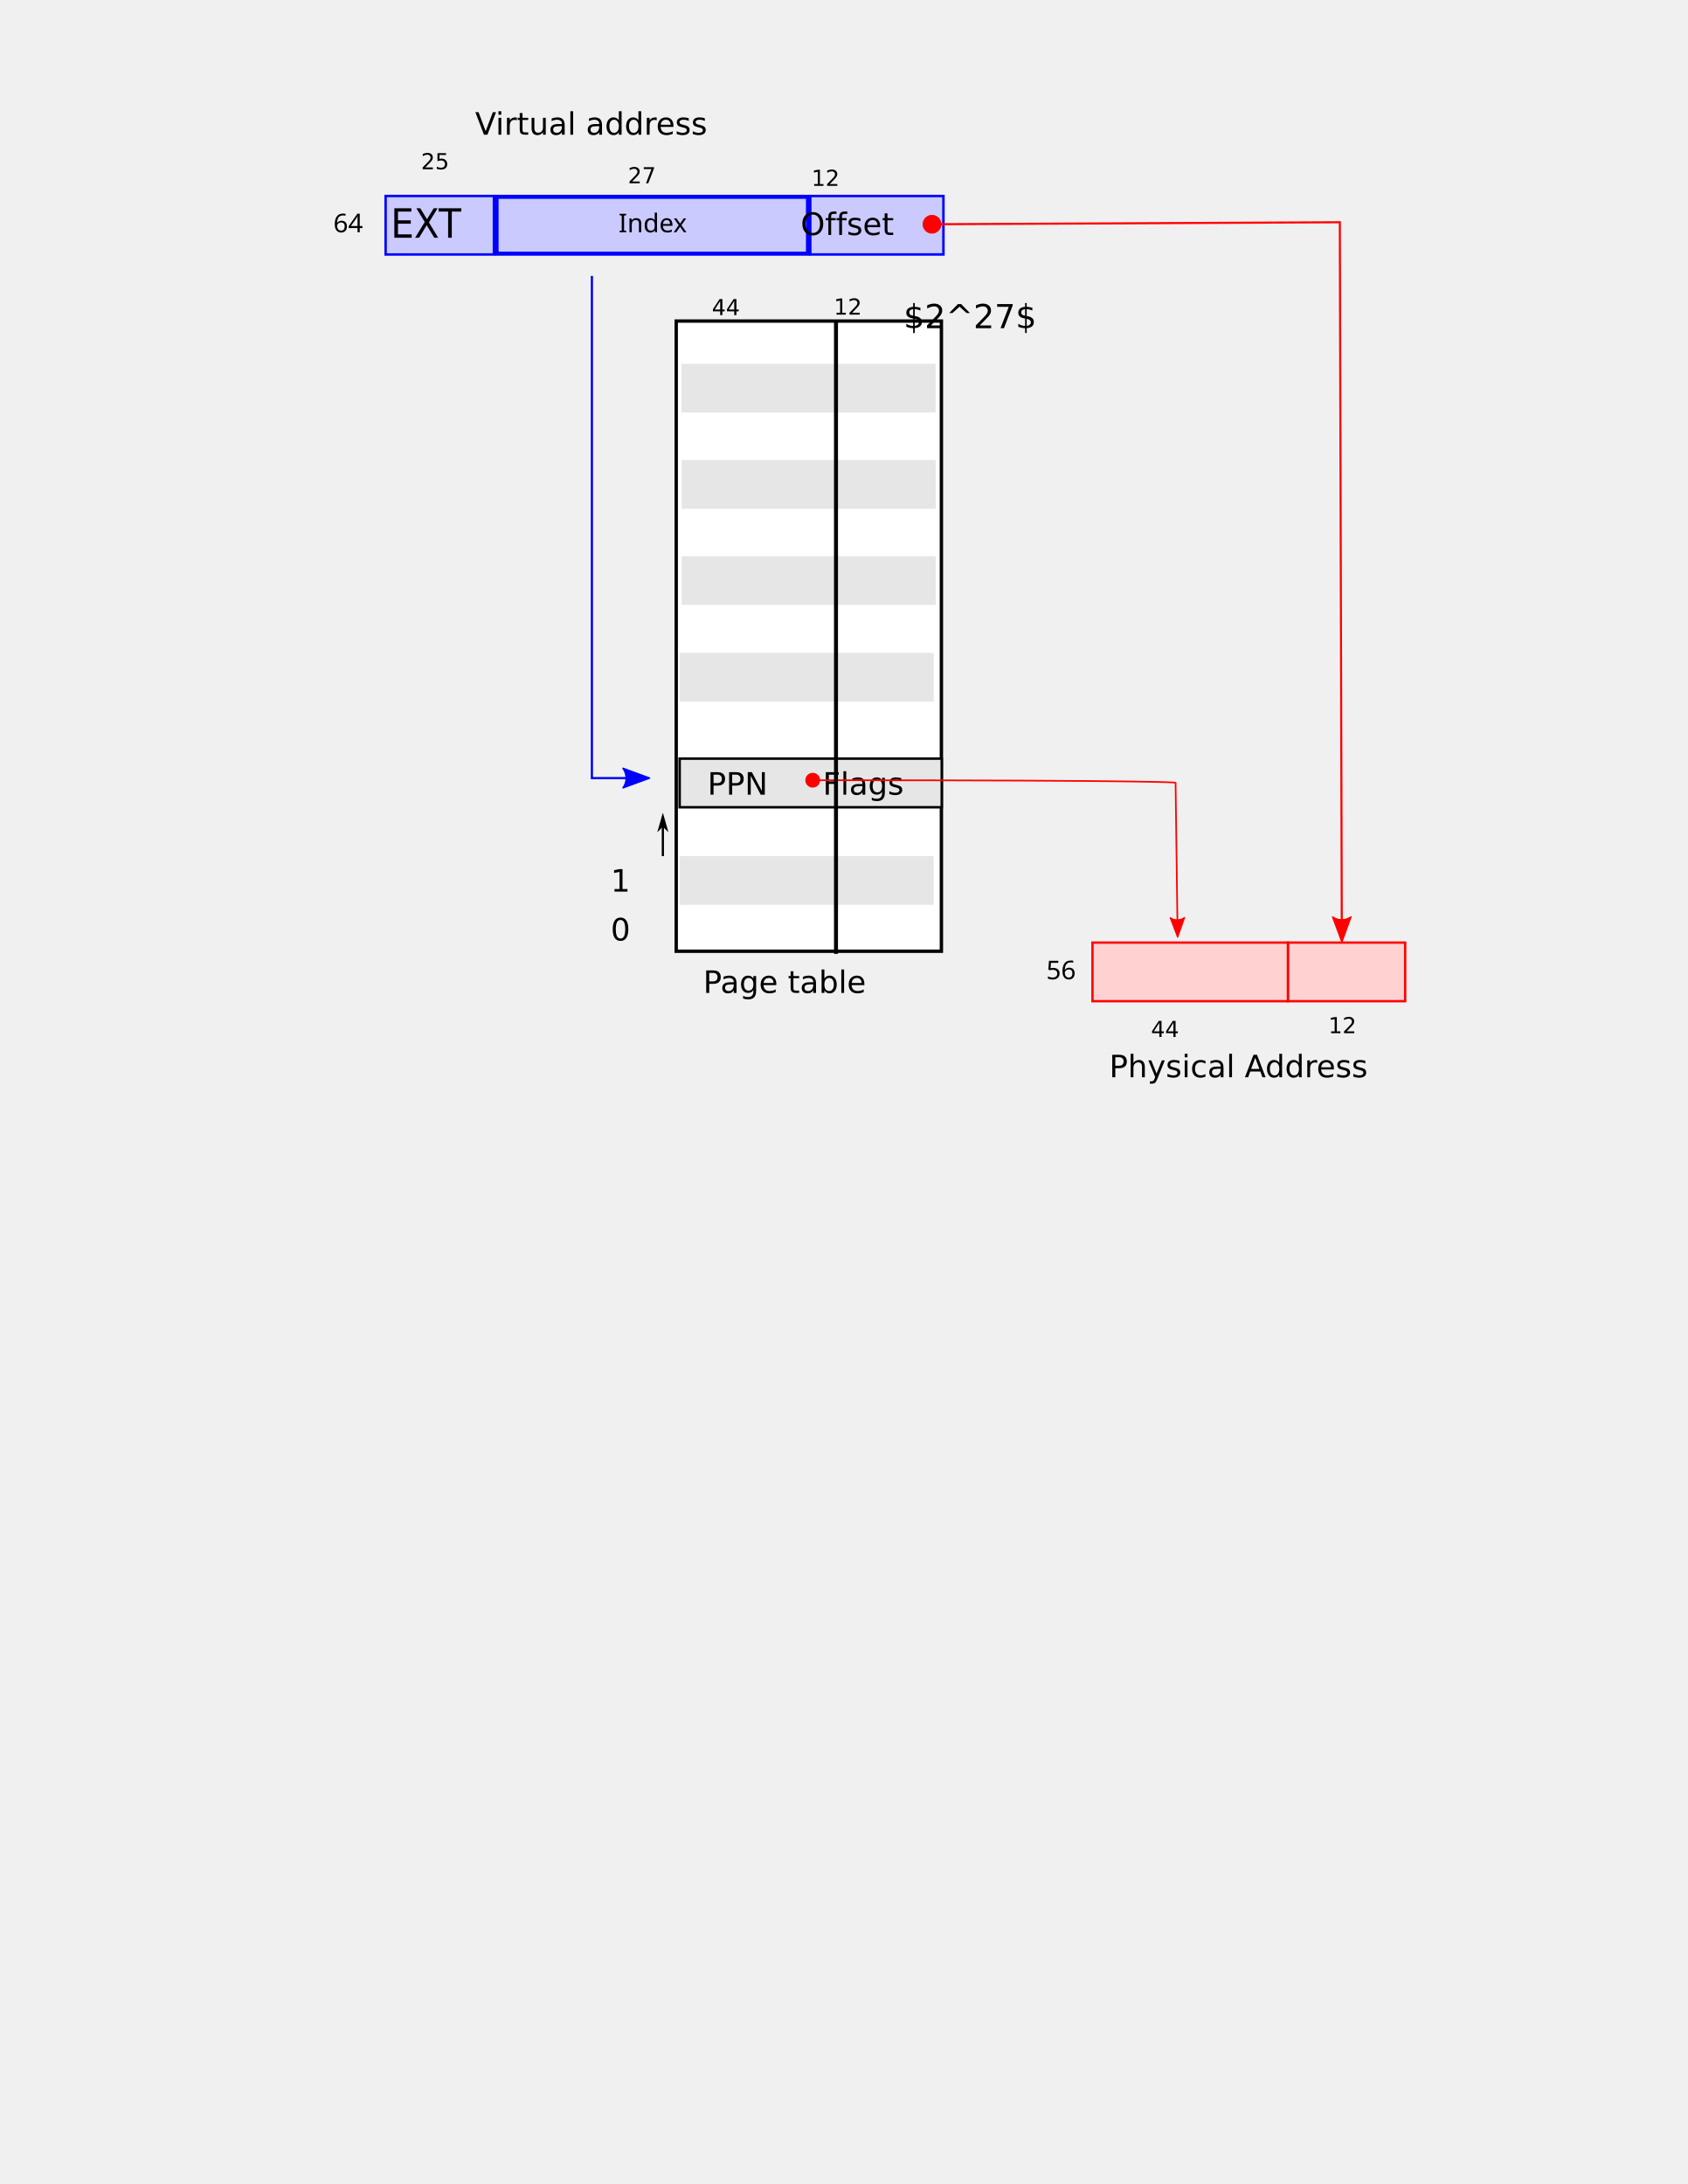
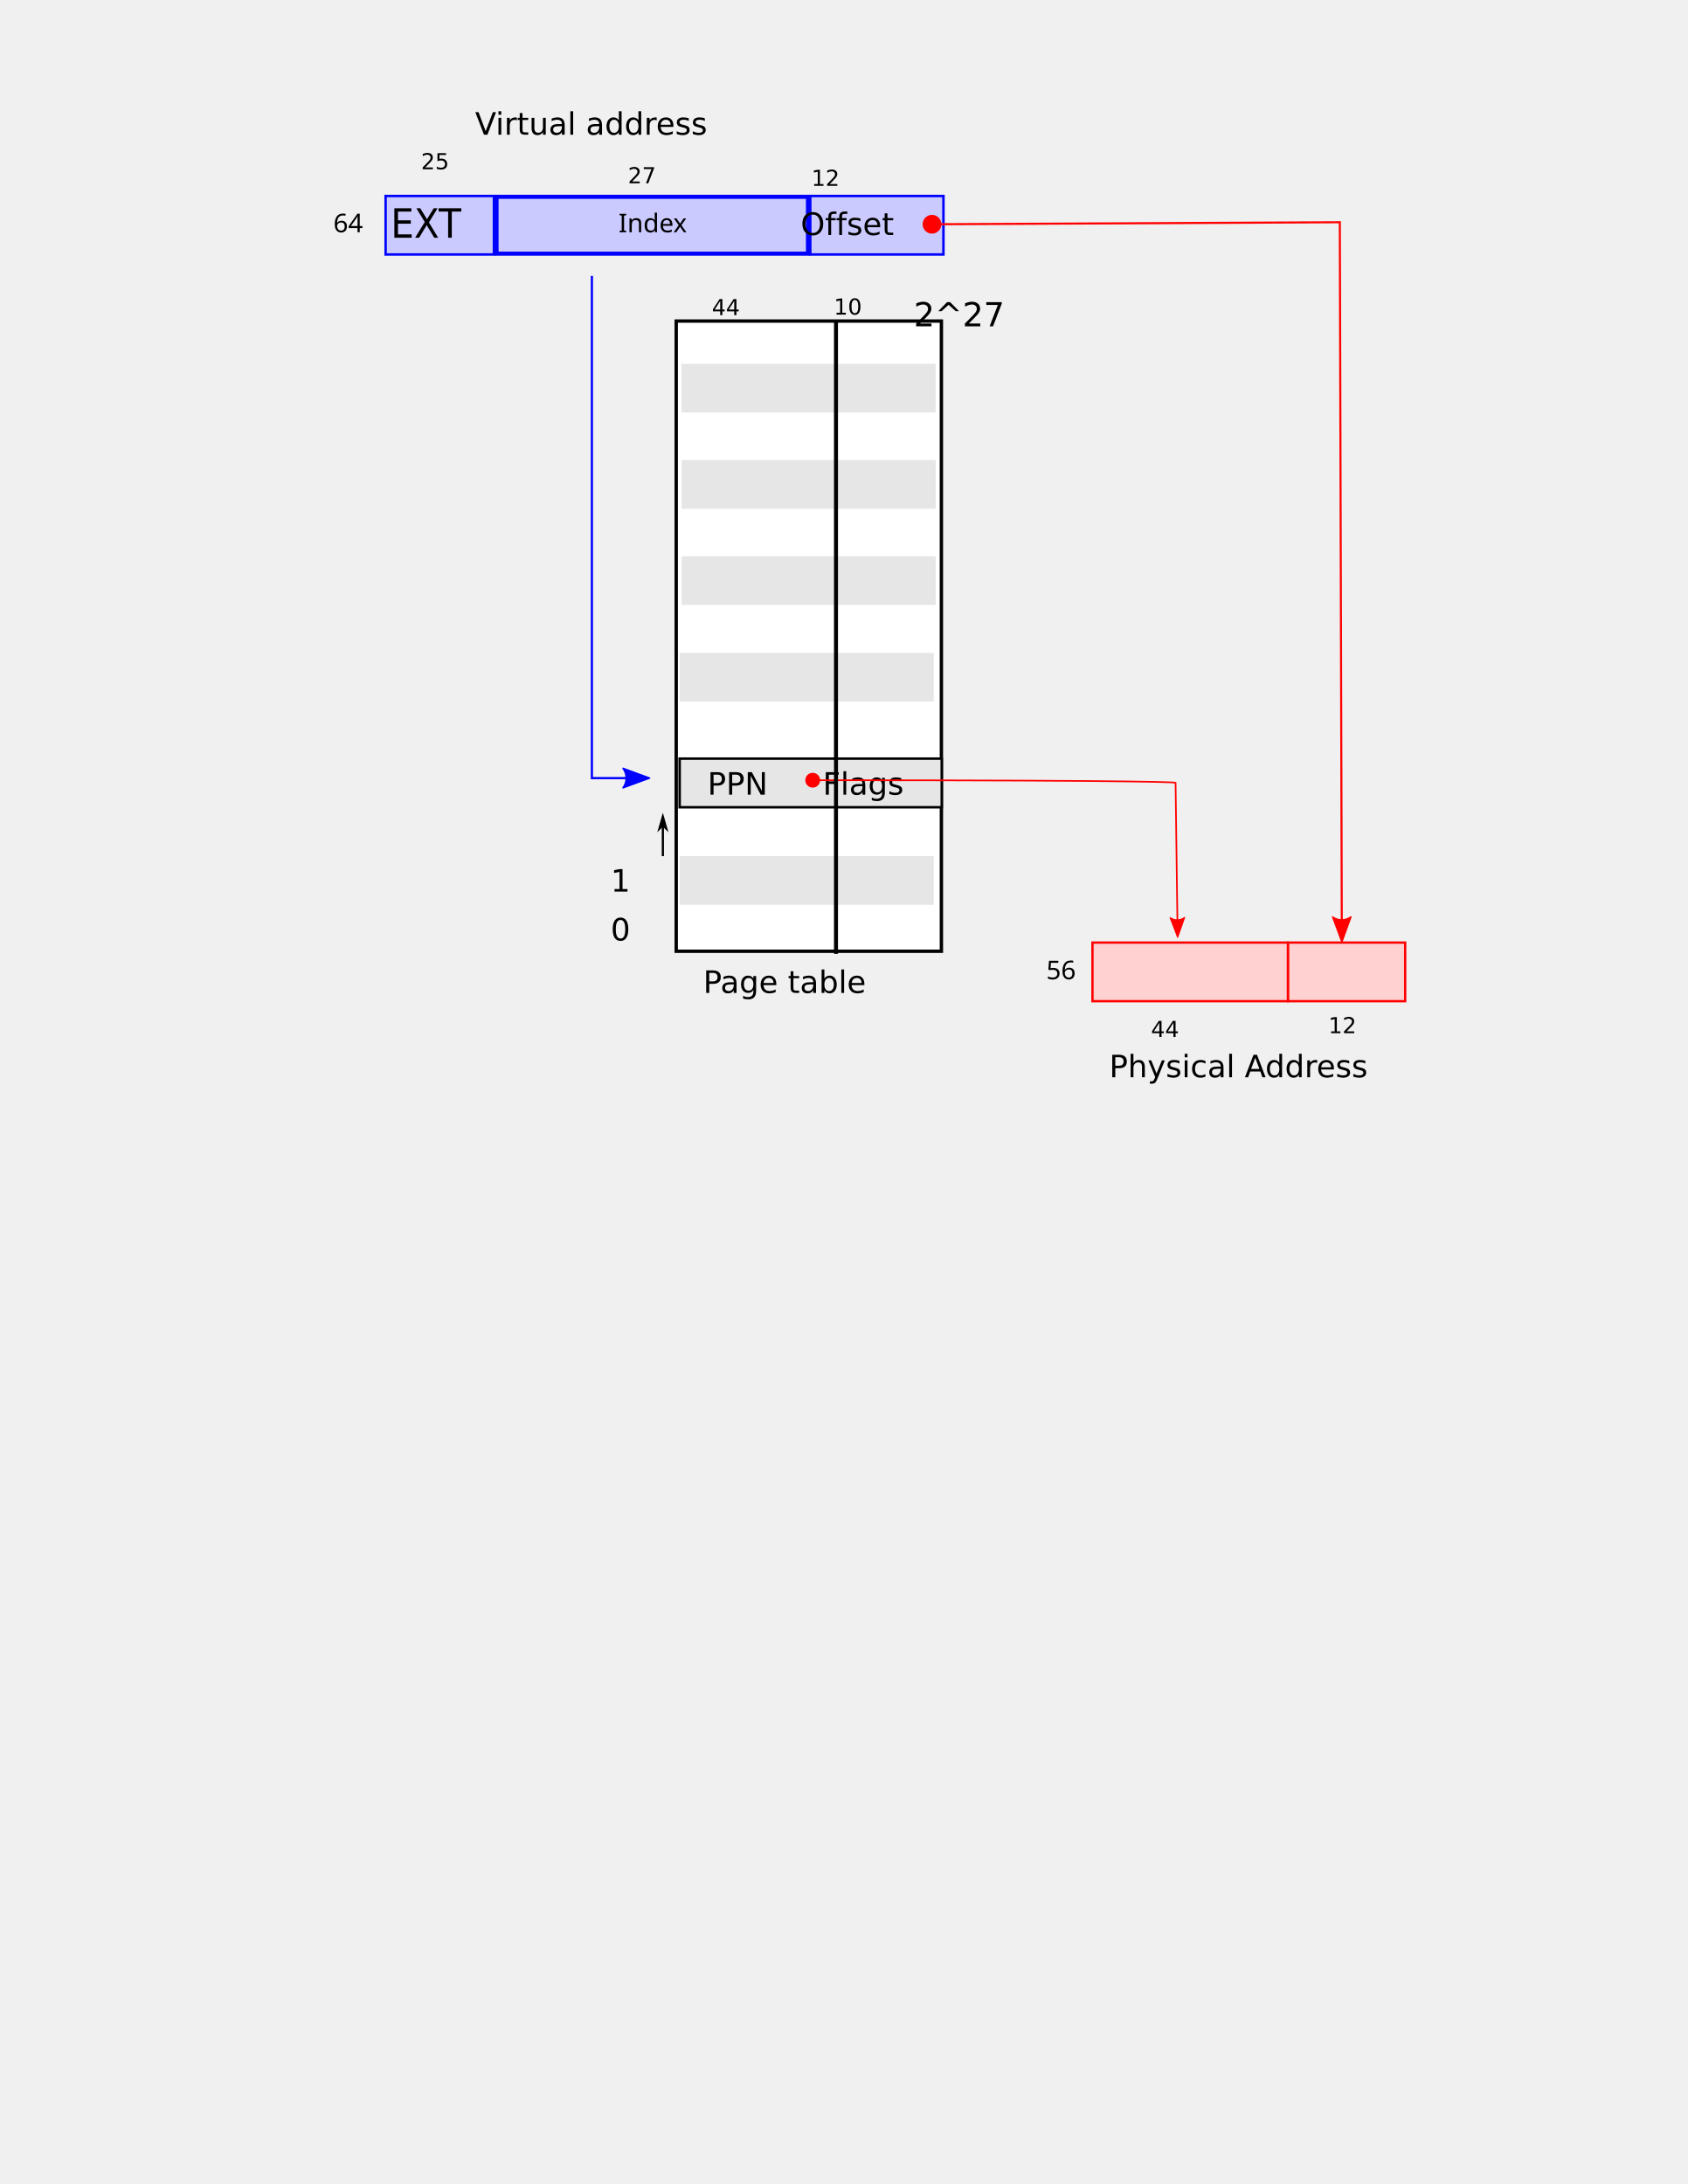
<svg xmlns="http://www.w3.org/2000/svg" xmlns:xlink="http://www.w3.org/1999/xlink" width="816" height="1056" id="svg2" version="1.1" viewBox="0 0 765 990">
  <defs id="defs4">
    <linearGradient id="linearGradient12068">
      <stop style="stop-color:#0000ff;stop-opacity:1;" offset="0" id="stop12070" />
      <stop style="stop-color:#ff0000;stop-opacity:1" offset="1" id="stop12072" />
    </linearGradient>
    <linearGradient id="linearGradient10843">
      <stop id="stop10845" offset="0" style="stop-color:#dddddd;stop-opacity:1;" />
      <stop id="stop10847" offset="1" style="stop-color:#ffffff;stop-opacity:1;" />
    </linearGradient>
    <marker style="overflow:visible" id="Arrow1Mend" refX="0" refY="0" orient="auto">
      <path transform="matrix(-0.4,0,0,-0.4,-4,0)" style="fill-rule:evenodd;stroke:#000000;stroke-width:1pt;marker-start:none" d="M 0,0 5,-5 -12.5,0 5,5 Z" id="path3647" />
    </marker>
    <marker style="overflow:visible" id="Arrow2Lendv" refX="0" refY="0" orient="auto">
      <path transform="matrix(-1.1,0,0,-1.1,-1.1,0)" d="M 8.719,4.034 -2.207,0.016 8.719,-4.002 c -1.745,2.372 -1.735,5.617 -6e-7,8.035 z" style="font-size:12px;fill:#ff0000;fill-rule:evenodd;stroke:#ff0000;stroke-width:0.625;stroke-linejoin:round" id="path5041" />
    </marker>
    <marker style="overflow:visible" id="Arrow2Lendo" refX="0" refY="0" orient="auto">
      <path transform="matrix(-1.1,0,0,-1.1,-1.1,0)" d="M 8.719,4.034 -2.207,0.016 8.719,-4.002 c -1.745,2.372 -1.735,5.617 -6e-7,8.035 z" style="font-size:12px;fill:#0000ff;fill-rule:evenodd;stroke:#0000ff;stroke-width:0.625;stroke-linejoin:round" id="path5184" />
    </marker>
    <marker style="overflow:visible" id="Arrow2LendRr" refX="0" refY="0" orient="auto">
      <path transform="matrix(-1.1,0,0,-1.1,-1.1,0)" d="M 8.719,4.034 -2.207,0.016 8.719,-4.002 c -1.745,2.372 -1.735,5.617 -6e-7,8.035 z" style="font-size:12px;fill:#009000;fill-rule:evenodd;stroke:#009000;stroke-width:0.625;stroke-linejoin:round" id="path8792" />
    </marker>
    <marker style="overflow:visible" id="Arrow2LendHf" refX="0" refY="0" orient="auto">
      <path transform="matrix(-1.1,0,0,-1.1,-1.1,0)" d="M 8.719,4.034 -2.207,0.016 8.719,-4.002 c -1.745,2.372 -1.735,5.617 -6e-7,8.035 z" style="font-size:12px;fill:#009000;fill-rule:evenodd;stroke:#009000;stroke-width:0.625;stroke-linejoin:round" id="path8795" />
    </marker>
    <marker style="overflow:visible" id="Arrow2LendRm" refX="0" refY="0" orient="auto">
      <path transform="matrix(-1.1,0,0,-1.1,-1.1,0)" d="M 8.719,4.034 -2.207,0.016 8.719,-4.002 c -1.745,2.372 -1.735,5.617 -6e-7,8.035 z" style="font-size:12px;fill:#009000;fill-rule:evenodd;stroke:#009000;stroke-width:0.625;stroke-linejoin:round" id="path8798" />
    </marker>
    <marker style="overflow:visible" id="Arrow2LendHL" refX="0" refY="0" orient="auto">
      <path transform="matrix(-1.1,0,0,-1.1,-1.1,0)" d="M 8.719,4.034 -2.207,0.016 8.719,-4.002 c -1.745,2.372 -1.735,5.617 -6e-7,8.035 z" style="font-size:12px;fill:#009000;fill-rule:evenodd;stroke:#009000;stroke-width:0.625;stroke-linejoin:round" id="path8801" />
    </marker>
    <marker orient="auto" refY="0" refX="0" id="DotLT" style="overflow:visible">
      <path id="path10251" d="m -2.5,-1 c 0,2.76 -2.24,5 -5,5 -2.76,0 -5,-2.24 -5,-5 0,-2.76 2.24,-5 5,-5 2.76,0 5,2.24 5,5 z" style="fill:#0000ff;fill-rule:evenodd;stroke:#0000ff;stroke-width:1pt;marker-start:none;marker-end:none" transform="matrix(0.8,0,0,0.8,5.92,0.8)" />
    </marker>
    <marker style="overflow:visible" id="Arrow2LendoAY" refX="0" refY="0" orient="auto">
      <path transform="matrix(-1.1,0,0,-1.1,-1.1,0)" d="M 8.719,4.034 -2.207,0.016 8.719,-4.002 c -1.745,2.372 -1.735,5.617 -6e-7,8.035 z" style="font-size:12px;fill:#0000ff;fill-rule:evenodd;stroke:#0000ff;stroke-width:0.625;stroke-linejoin:round" id="path10254" />
    </marker>
    <linearGradient gradientTransform="translate(8.858269,91.74076)" gradientUnits="userSpaceOnUse" y2="255.118" x2="274.606" y1="157.677" x1="274.606" id="linearGradient10849" xlink:href="#linearGradient10843" />
    <marker orient="auto" refY="0" refX="0" id="DotLTe" style="overflow:visible">
      <path id="path11293" d="m -2.5,-1 c 0,2.76 -2.24,5 -5,5 -2.76,0 -5,-2.24 -5,-5 0,-2.76 2.24,-5 5,-5 2.76,0 5,2.24 5,5 z" style="fill:#ff0000;fill-rule:evenodd;stroke:#ff0000;stroke-width:1pt;marker-start:none;marker-end:none" transform="matrix(0.8,0,0,0.8,5.92,0.8)" />
    </marker>
    <marker style="overflow:visible" id="Arrow2LendoAY0" refX="0" refY="0" orient="auto">
      <path transform="matrix(-1.1,0,0,-1.1,-1.1,0)" d="M 8.719,4.034 -2.207,0.016 8.719,-4.002 c -1.745,2.372 -1.735,5.617 -6e-7,8.035 z" style="font-size:12px;fill:#ff0000;fill-rule:evenodd;stroke:#ff0000;stroke-width:0.625;stroke-linejoin:round" id="path11296" />
    </marker>
    <linearGradient gradientTransform="translate(8.85827,91.74076)" y2="256.507" x2="506.278" y1="159.066" x1="506.278" gradientUnits="userSpaceOnUse" id="linearGradient13321" xlink:href="#linearGradient10843" />
    <marker orient="auto" refY="0" refX="0" id="DotLTe6" style="overflow:visible">
      <path id="path14736" d="m -2.5,-1 c 0,2.76 -2.24,5 -5,5 -2.76,0 -5,-2.24 -5,-5 0,-2.76 2.24,-5 5,-5 2.76,0 5,2.24 5,5 z" style="fill:#ff9999;fill-rule:evenodd;stroke:#ff9999;stroke-width:1pt;marker-start:none;marker-end:none" transform="matrix(0.8,0,0,0.8,5.92,0.8)" />
    </marker>
    <marker style="overflow:visible" id="Arrow2LendoAY0I" refX="0" refY="0" orient="auto">
      <path transform="matrix(-1.1,0,0,-1.1,-1.1,0)" d="M 8.719,4.034 -2.207,0.016 8.719,-4.002 c -1.745,2.372 -1.735,5.617 -6e-7,8.035 z" style="font-size:12px;fill:#ff9999;fill-rule:evenodd;stroke:#ff9999;stroke-width:0.625;stroke-linejoin:round" id="path14739" />
    </marker>
  </defs>
  <g style="display:inline" id="layer1" transform="translate(0,-62.36222)">
    <rect style="color:#000000;display:inline;overflow:visible;visibility:visible;fill:#ffffff;stroke:#000000;stroke-width:1.524px;stroke-linecap:butt;stroke-linejoin:miter;stroke-miterlimit:4;stroke-dasharray:none;stroke-dashoffset:0;stroke-opacity:1;marker:none;enable-background:accumulate" id="rect11173" width="120.193" height="285.662" x="306.49" y="207.896" />
    <text xml:space="preserve" style="font-style:normal;font-weight:normal;line-height:0%;font-family:'Bitstream Vera Sans';text-align:center;text-anchor:middle;fill:#000000;fill-opacity:1;stroke:none" x="475.825" y="776.004" id="text9713">
      <tspan id="tspan9715" x="475.825" y="779.122" style="font-size:14px;line-height:1.25;text-align:end;text-anchor:end" />
    </text>
    <text id="text9745" y="776.004" x="481.08" style="font-style:normal;font-weight:normal;line-height:0%;font-family:'Bitstream Vera Sans';text-align:start;text-anchor:start;fill:#000000;fill-opacity:1;stroke:none" xml:space="preserve">
      <tspan style="font-size:14px;line-height:1.25;text-align:start;text-anchor:start" y="779.122" x="481.08" id="tspan9747" />
    </text>
    <rect y="489.629" x="583.733" height="26.575" width="53.15" id="rect9848" style="fill:#ffd1d1;fill-opacity:1;fill-rule:evenodd;stroke:#ff0000;stroke-width:1.052px;stroke-linecap:butt;stroke-linejoin:miter;stroke-opacity:1" />
    <text id="text9862" y="123.419" x="277.482" style="font-style:normal;font-weight:normal;line-height:0%;font-family:'Bitstream Vera Sans';text-align:center;text-anchor:middle;fill:#000000;fill-opacity:1;stroke:none" xml:space="preserve">
      <tspan style="font-size:14px;line-height:1.25;text-align:center;text-anchor:middle" y="123.419" x="277.482" id="tspan9864">Virtual address</tspan>
    </text>
    <text id="text9880" y="550.683" x="570.865" style="font-style:normal;font-weight:normal;line-height:0%;font-family:'Bitstream Vera Sans';text-align:center;text-anchor:middle;fill:#000000;fill-opacity:1;stroke:none" xml:space="preserve">
      <tspan style="font-size:14px;line-height:1.25;text-align:center;text-anchor:middle" y="550.683" x="570.865" id="tspan9882">Physical Address</tspan>
    </text>
    <text xml:space="preserve" style="font-style:normal;font-weight:normal;line-height:0%;font-family:'Bitstream Vera Sans';text-align:end;text-anchor:end;fill:#000000;fill-opacity:1;stroke:none" x="399.585" y="146.62" id="text9840">
      <tspan id="tspan9842" x="399.585" y="146.62" style="font-size:10px;line-height:1.25;text-align:end;text-anchor:end">12</tspan>
    </text>
    <rect y="151.569" x="225.052" height="25.777" width="141.16" id="rect10851" style="fill:#cacaff;fill-opacity:1;fill-rule:evenodd;stroke:#0000ff;stroke-width:1.85px;stroke-linecap:butt;stroke-linejoin:miter;stroke-opacity:1" />
    <rect y="151.204" x="367.247" height="26.507" width="60.363" id="rect10867" style="fill:#cacaff;fill-opacity:1;fill-rule:evenodd;stroke:#0000ff;stroke-width:1.12px;stroke-linecap:butt;stroke-linejoin:miter;stroke-opacity:1" />
    <text xml:space="preserve" style="font-style:normal;font-weight:normal;line-height:0%;font-family:'Bitstream Vera Sans';text-align:center;text-anchor:middle;fill:#000000;fill-opacity:1;stroke:none" x="393.565" y="168.886" id="text10863">
      <tspan id="tspan10865" x="393.565" y="168.886" style="font-size:14px;line-height:1.25;text-align:center;text-anchor:middle">Offset</tspan>
    </text>
    <rect style="fill:#ffd1d1;fill-opacity:1;fill-rule:evenodd;stroke:#ff0000;stroke-width:1.052px;stroke-linecap:butt;stroke-linejoin:miter;stroke-opacity:1" id="rect11018" width="88.583" height="26.575" x="495.15" y="489.629" />
    <text id="text11020" y="530.709" x="602.073" style="font-style:normal;font-weight:normal;line-height:0%;font-family:'Bitstream Vera Sans';text-align:start;text-anchor:start;fill:#000000;fill-opacity:1;stroke:none" xml:space="preserve">
      <tspan style="font-size:10px;line-height:1.25;text-align:start;text-anchor:start" y="530.709" x="602.073" id="tspan11022">12</tspan>
    </text>
    <rect style="color:#000000;display:inline;overflow:visible;visibility:visible;fill:#e6e6e6;fill-opacity:1;fill-rule:evenodd;stroke:none;stroke-width:1.099px;marker:none;enable-background:accumulate" id="rect11175" width="115.157" height="22.067" x="308.043" y="450.444" />
    <rect y="406.24" x="308.051" height="22.051" width="118.782" id="rect11177" style="color:#000000;display:inline;overflow:visible;visibility:visible;fill:#e6e6e6;fill-opacity:1;fill-rule:evenodd;stroke:#000000;stroke-width:1.116px;marker:none;enable-background:accumulate" />
    <text id="text11179" y="422.581" x="343.874" style="font-style:normal;font-weight:normal;line-height:0%;font-family:'Bitstream Vera Sans';fill:#000000;fill-opacity:1;stroke:none" xml:space="preserve">
      <tspan style="font-size:14px;line-height:1.25;text-align:center;text-anchor:middle" y="422.581" x="343.874" id="tspan11181">PPN</tspan>
    </text>
    <text id="text11183" y="422.581" x="400.807" style="font-style:normal;font-weight:normal;line-height:0%;font-family:'Bitstream Vera Sans';fill:#000000;fill-opacity:1;stroke:none" xml:space="preserve">
      <tspan style="font-size:14px;line-height:1.25;text-align:center;text-anchor:middle" y="422.581" x="400.807" id="tspan11185">Flags</tspan>
    </text>
    <rect style="color:#000000;display:inline;overflow:visible;visibility:visible;fill:#e6e6e6;fill-opacity:1;fill-rule:evenodd;stroke:none;stroke-width:1.099px;marker:none;enable-background:accumulate" id="rect11189" width="115.157" height="22.067" x="308.043" y="358.299" />
    <text xml:space="preserve" style="font-style:normal;font-weight:normal;line-height:0%;font-family:'Bitstream Vera Sans';text-align:end;text-anchor:end;fill:#000000;fill-opacity:1;stroke:none" x="304.772" y="488.673" id="text11197">
      <tspan id="tspan11199" x="304.772" y="488.673" style="font-size:14px;line-height:1.25;text-align:end;text-anchor:end">0</tspan>
    </text>
    <text id="text11201" y="466.527" x="304.772" style="font-style:normal;font-weight:normal;line-height:0%;font-family:'Bitstream Vera Sans';text-align:end;text-anchor:end;fill:#000000;fill-opacity:1;stroke:none" xml:space="preserve">
      <tspan style="font-size:14px;line-height:1.25;text-align:end;text-anchor:end" y="466.527" x="304.772" id="tspan11203">1</tspan>
    </text>
    <path id="path9949-2" d="M 300.435,450.444 V 432.728" style="fill:none;stroke:#000000;stroke-width:1px;stroke-linecap:butt;stroke-linejoin:miter;stroke-opacity:1;marker-end:url(#Arrow1Mend)" />
    <text id="text13449" y="204.965" x="393.821" style="font-style:normal;font-weight:normal;line-height:0%;font-family:'Bitstream Vera Sans';fill:#000000;fill-opacity:1;stroke:none" xml:space="preserve">
-       <tspan style="font-size:10px;line-height:1.25;text-align:center;text-anchor:middle" y="204.965" x="393.821" id="tspan13451">12</tspan>
+       <tspan style="font-size:10px;line-height:1.25;text-align:center;text-anchor:middle" y="204.965" x="393.821" id="tspan13451">10</tspan>
    </text>
    <path style="fill:none;stroke:#0000ff;stroke-width:0.999;stroke-linecap:butt;stroke-linejoin:miter;stroke-miterlimit:4;stroke-dasharray:none;stroke-opacity:1;marker-end:url(#Arrow2Lendo)" d="m 268.272,187.425 v 227.657 h 24.803" id="path12062" />
    <text xml:space="preserve" style="font-style:normal;font-weight:normal;line-height:0%;font-family:'Bitstream Vera Sans';fill:#000000;fill-opacity:1;stroke:none" x="365.143" y="512.452" id="text12937">
      <tspan id="tspan12939" x="365.143" y="512.452" style="font-size:14px;line-height:1.25;text-align:center;text-anchor:middle">Page table</tspan>
    </text>
    <rect y="151.197" x="174.774" height="26.52" width="49.091" id="rect3622" style="fill:#cacaff;fill-opacity:1;fill-rule:evenodd;stroke:#0000ff;stroke-width:1.107px;stroke-linecap:butt;stroke-linejoin:miter;stroke-opacity:1" />
    <text xml:space="preserve" style="font-style:normal;font-variant:normal;font-weight:normal;font-stretch:normal;line-height:0%;font-family:'Bitstream Vera Sans';-inkscape-font-specification:'Bitstream Vera Sans, Normal';text-align:start;writing-mode:lr-tb;text-anchor:start;fill:#000000;fill-opacity:1;stroke:none" x="284.592" y="145.452" id="text4746">
      <tspan id="tspan4748" x="284.592" y="145.452" style="font-size:10px;line-height:1.25">27</tspan>
    </text>
    <text id="text4740" y="162.561" x="211.577" style="font-style:normal;font-variant:normal;font-weight:normal;font-stretch:normal;line-height:0%;font-family:'Bitstream Vera Sans';-inkscape-font-specification:'Bitstream Vera Sans, Normal';text-align:center;writing-mode:lr-tb;text-anchor:middle;fill:#000000;fill-opacity:1;stroke:none" xml:space="preserve" transform="scale(0.9555814,1.046483)">
      <tspan id="tspan4744" x="211.577" y="162.561" style="font-size:17.5px;line-height:0.5">EXT</tspan>
    </text>
-     <text xml:space="preserve" style="font-style:normal;font-variant:normal;font-weight:normal;font-stretch:normal;line-height:0%;font-family:'Bitstream Vera Sans';-inkscape-font-specification:'Bitstream Vera Sans, Normal';text-align:end;writing-mode:lr-tb;text-anchor:end;fill:#000000;fill-opacity:1;stroke:none" x="488.895" y="211.125" id="text3734">
-       <tspan y="211.125" x="488.895" id="tspan3736" style="font-size:15px;line-height:1.25">$2^27$</tspan>
+     <text xml:space="preserve" style="font-style:normal;font-variant:normal;font-weight:normal;font-stretch:normal;line-height:0%;font-family:'Bitstream Vera Sans';-inkscape-font-specification:'Bitstream Vera Sans, Normal';text-align:end;writing-mode:lr-tb;text-anchor:end;fill:#000000;fill-opacity:1;stroke:none" x="474.406" y="210.273" id="text3734">
+       <tspan y="210.273" x="474.406" id="tspan3736" style="font-size:15px;line-height:1.25">2^27</tspan>
    </text>
    <text xml:space="preserve" style="font-style:normal;font-weight:normal;line-height:0%;font-family:'Bitstream Vera Sans';fill:#000000;fill-opacity:1;stroke:none" x="338.544" y="205.224" id="text390">
      <tspan id="tspan388" x="338.544" y="205.224" style="font-size:10px;line-height:1.25;text-align:center;text-anchor:middle">44</tspan>
    </text>
    <text id="text394" y="532.425" x="537.584" style="font-style:normal;font-weight:normal;line-height:0%;font-family:'Bitstream Vera Sans';fill:#000000;fill-opacity:1;stroke:none" xml:space="preserve">
      <tspan style="font-size:10px;line-height:1.25;text-align:center;text-anchor:middle" y="532.425" x="537.584" id="tspan392">44</tspan>
    </text>
    <text id="text335" y="739.374" x="475.301" style="font-style:normal;font-weight:normal;line-height:0%;font-family:'Bitstream Vera Sans';text-align:center;text-anchor:middle;fill:#000000;fill-opacity:1;stroke:none" xml:space="preserve">
      <tspan style="font-size:14px;line-height:1.25;text-align:end;text-anchor:end" y="742.491" x="475.301" id="tspan333" />
    </text>
    <text xml:space="preserve" style="font-style:normal;font-weight:normal;font-size:11.719px;line-height:125%;font-family:sans-serif;text-align:start;letter-spacing:0px;word-spacing:0px;writing-mode:lr-tb;text-anchor:start;fill:#000000;fill-opacity:1;stroke:none;stroke-width:0.938px;stroke-linecap:butt;stroke-linejoin:miter;stroke-opacity:1" x="280.34" y="167.653" id="text298">
      <tspan id="tspan296" x="280.34" y="167.653" style="stroke-width:0.938px">Index</tspan>
    </text>
    <text id="text302" y="139.08" x="190.842" style="font-style:normal;font-variant:normal;font-weight:normal;font-stretch:normal;line-height:0%;font-family:'Bitstream Vera Sans';-inkscape-font-specification:'Bitstream Vera Sans, Normal';text-align:start;writing-mode:lr-tb;text-anchor:start;fill:#000000;fill-opacity:1;stroke:none" xml:space="preserve">
      <tspan style="font-size:10px;line-height:1.25" y="139.08" x="190.842" id="tspan300">25</tspan>
    </text>
    <rect y="314.501" x="308.953" height="22.067" width="115.157" id="rect304" style="color:#000000;display:inline;overflow:visible;visibility:visible;fill:#e6e6e6;fill-opacity:1;fill-rule:evenodd;stroke:none;stroke-width:1.099px;marker:none;enable-background:accumulate" />
    <rect style="color:#000000;display:inline;overflow:visible;visibility:visible;fill:#e6e6e6;fill-opacity:1;fill-rule:evenodd;stroke:none;stroke-width:1.099px;marker:none;enable-background:accumulate" id="rect306" width="115.157" height="22.067" x="308.953" y="270.92" />
    <path style="fill:none;fill-rule:evenodd;stroke:#ff0000;stroke-width:0.74px;stroke-linecap:butt;stroke-linejoin:miter;stroke-opacity:1;marker-start:url(#DotLTe);marker-end:url(#Arrow2Lendv)" d="m 368.412,416.031 c 162.569,0 164.406,1.123 164.406,1.123 l 0.918,69.055" id="path1823" />
    <path style="fill:none;fill-rule:evenodd;stroke:#ff0000;stroke-width:0.939;stroke-linecap:butt;stroke-linejoin:miter;stroke-miterlimit:4;stroke-dasharray:none;stroke-opacity:1;marker-start:url(#DotLTe);marker-end:url(#Arrow2Lendv)" d="m 422.494,164.013 c 183.859,-0.91 184.769,-0.91 184.769,-0.91 l 0.91,324.939" id="path1831" />
    <rect y="227.286" x="308.899" height="22.067" width="115.157" id="rect308" style="color:#000000;display:inline;overflow:visible;visibility:visible;fill:#e6e6e6;fill-opacity:1;fill-rule:evenodd;stroke:none;stroke-width:1.099px;marker:none;enable-background:accumulate" />
    <text xml:space="preserve" style="font-style:normal;font-weight:normal;font-size:11.719px;line-height:125%;font-family:sans-serif;text-align:start;letter-spacing:0px;word-spacing:0px;writing-mode:lr-tb;text-anchor:start;fill:#000000;fill-opacity:1;stroke:none;stroke-width:0.938px;stroke-linecap:butt;stroke-linejoin:miter;stroke-opacity:1" x="151.092" y="167.653" id="text1873">
      <tspan id="tspan1871" x="151.092" y="167.653" style="stroke-width:0.938px">64</tspan>
    </text>
    <text xml:space="preserve" style="font-style:normal;font-weight:normal;font-size:11.719px;line-height:125%;font-family:sans-serif;text-align:start;letter-spacing:0px;word-spacing:0px;writing-mode:lr-tb;text-anchor:start;fill:#000000;fill-opacity:1;stroke:none;stroke-width:0.938px;stroke-linecap:butt;stroke-linejoin:miter;stroke-opacity:1" x="474.211" y="506.246" id="text1877">
      <tspan id="tspan1875" x="474.211" y="506.246" style="stroke-width:0.938px">56</tspan>
    </text>
    <path id="path11187" d="m 378.909,207.731 v 287.005" style="fill:none;stroke:#000000;stroke-width:1.8px;stroke-linecap:butt;stroke-linejoin:miter;stroke-opacity:1" />
  </g>
</svg>
